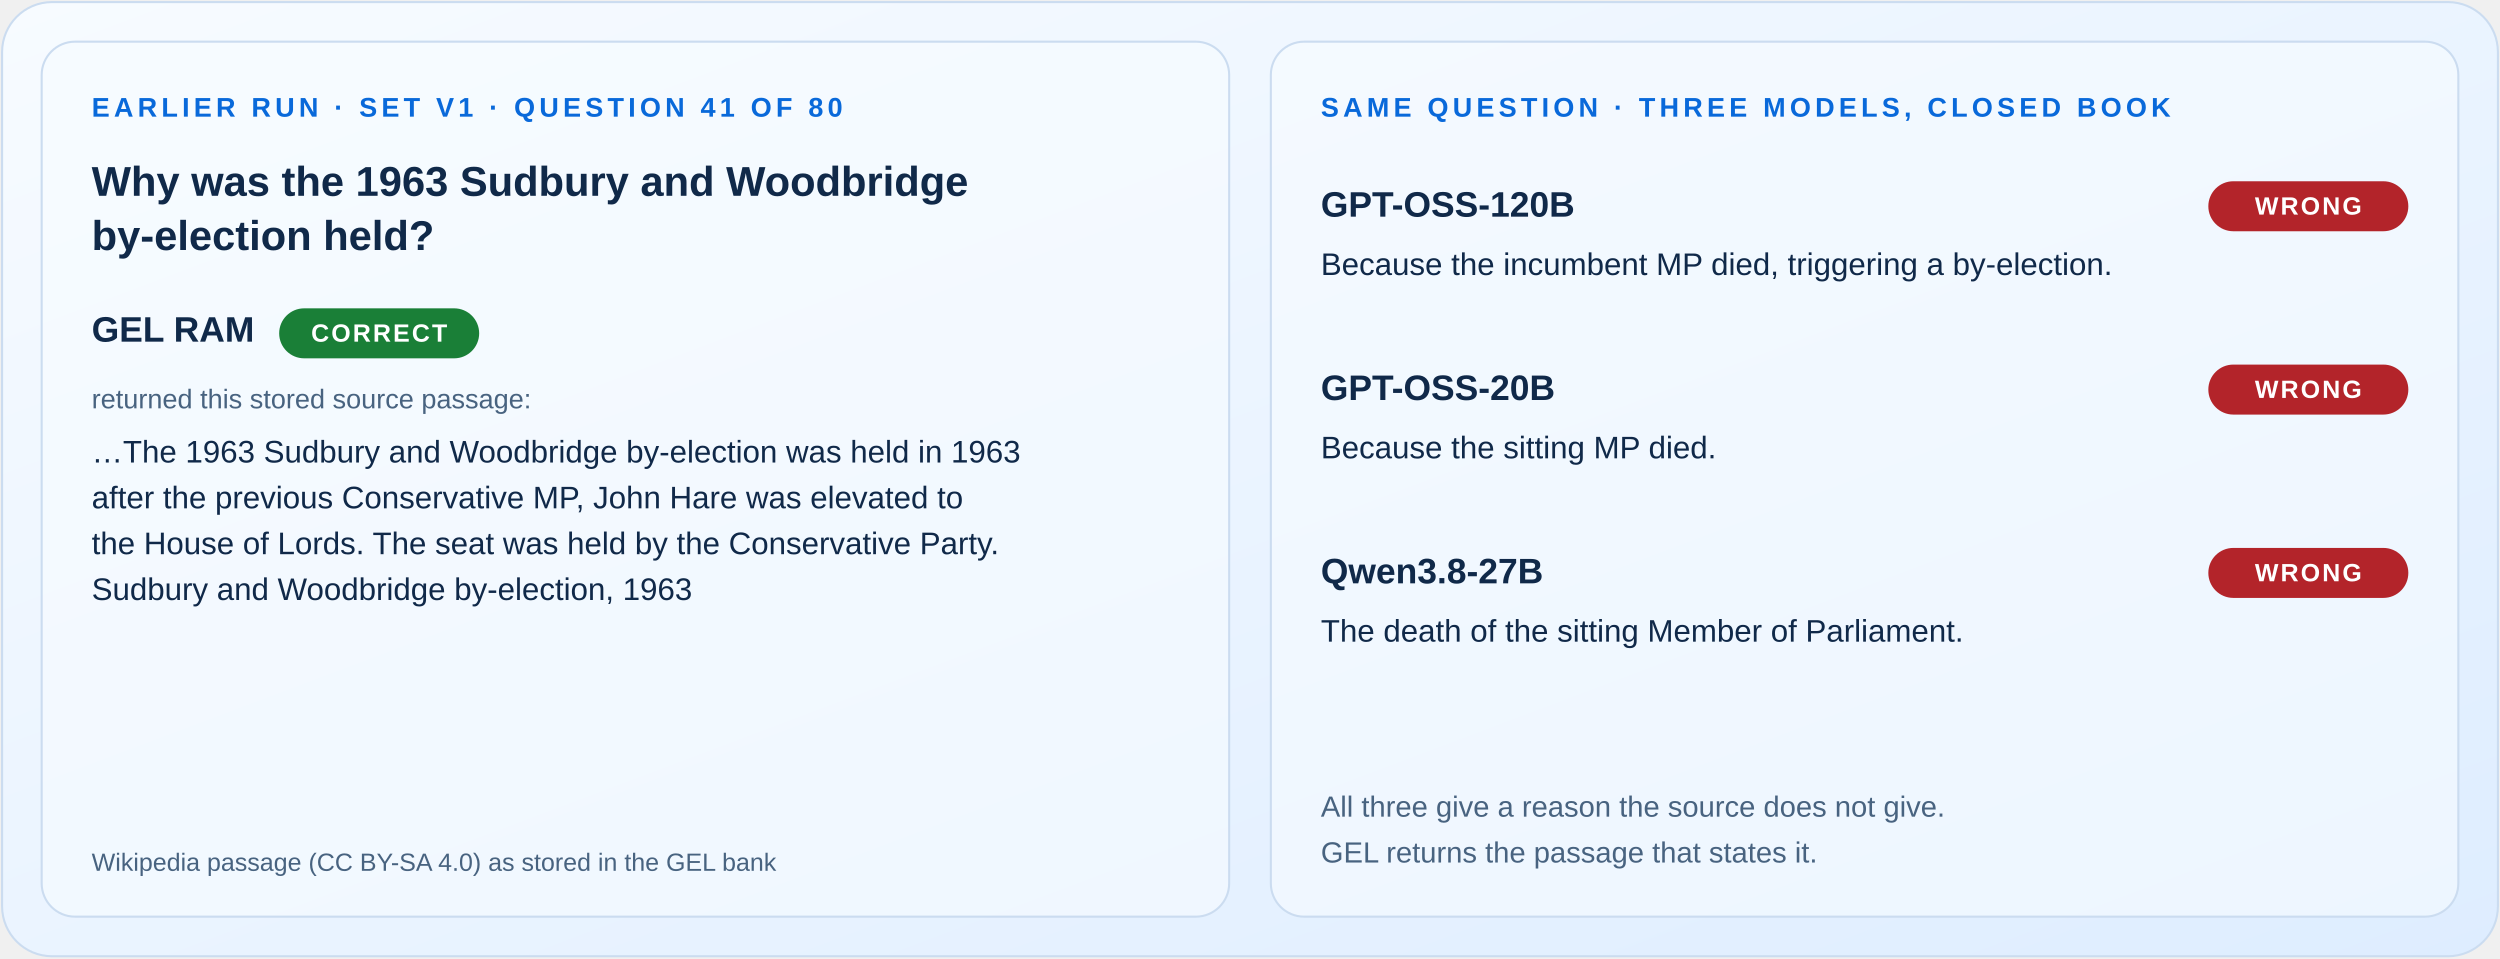
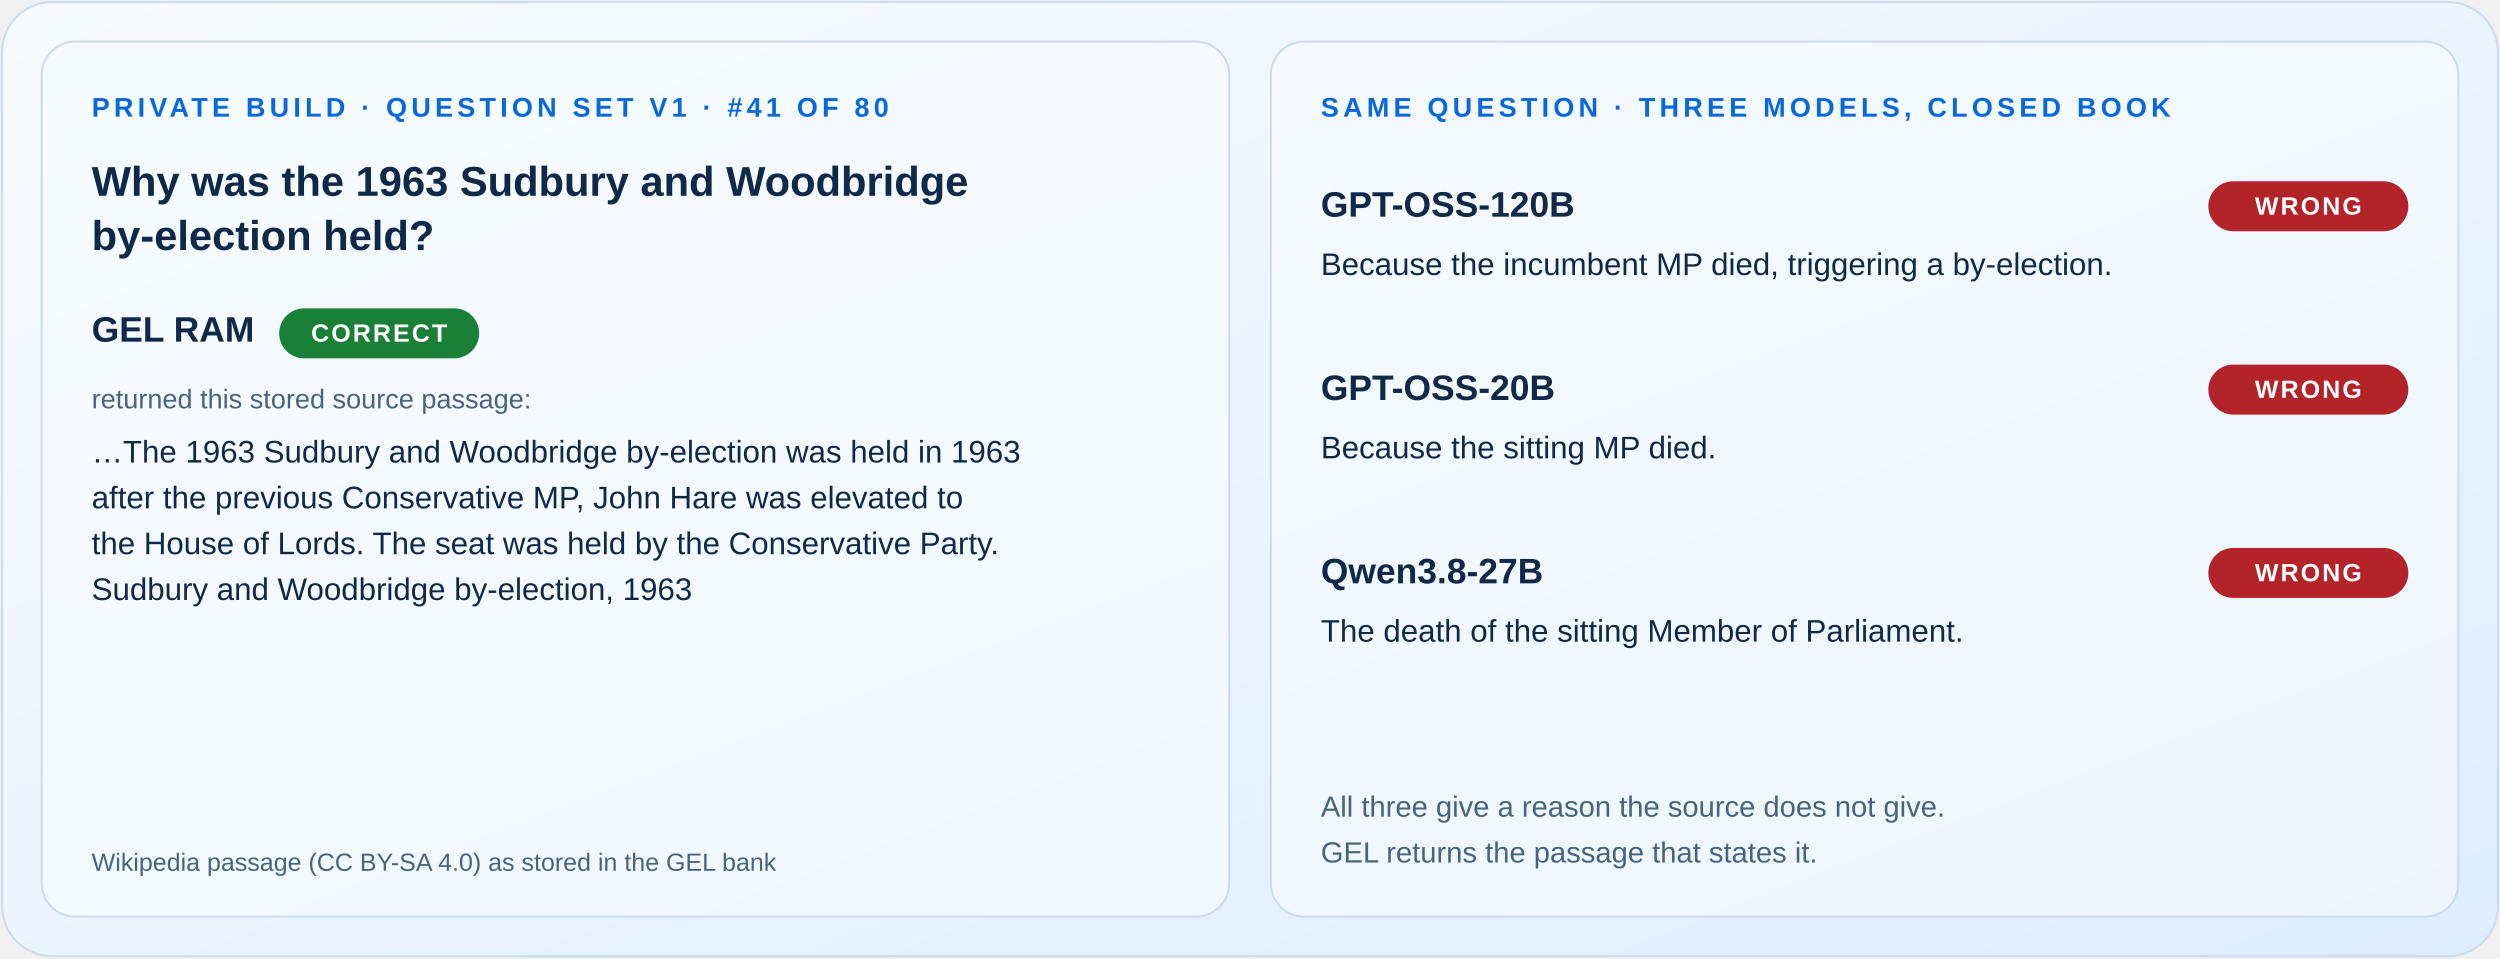
<svg xmlns="http://www.w3.org/2000/svg" width="1200" height="460" viewBox="0 0 1200 460" role="img" aria-labelledby="t d">
  <style>
text{font-family:Arial,Helvetica,sans-serif;fill:#102949}
.mono{font-family:ui-monospace,Consolas,"DejaVu Sans Mono",monospace;fill:#486380}
.kick{font-size:13px;font-weight:700;letter-spacing:2px;fill:#0969da}
.mut{fill:#486380}.b{font-weight:700}
</style>
  <defs>
    <linearGradient id="bg" x2="1" y2="1">
      <stop stop-color="#f7fbff" />
      <stop offset="1" stop-color="#deedff" />
    </linearGradient>
    <clipPath id="card">
      <rect x="1" y="1" width="1198" height="458" rx="24" />
    </clipPath>
  </defs>
  <rect x="1" y="1" width="1198" height="458" rx="24" fill="url(#bg)" stroke="#cbdcf0" />
  <rect x="20" y="20" width="570" height="420" rx="16" fill="#f7fbff" fill-opacity=".6" stroke="#cbdcf0" />
  <rect x="610" y="20" width="570" height="420" rx="16" fill="#f7fbff" fill-opacity=".6" stroke="#cbdcf0" />
-   <text class="kick" x="44" y="56">EARLIER RUN · SET V1 · QUESTION 41 OF 80</text>
+   <text class="kick" x="44" y="56">PRIVATE BUILD · QUESTION SET V1 · #41 OF 80</text>
  <text x="44" y="94" font-size="20" class="b">Why was the 1963 Sudbury and Woodbridge</text>
  <text x="44" y="120" font-size="20" class="b">by-election held?</text>
  <text x="44" y="164" font-size="17" class="b">GEL RAM</text>
  <rect x="134" y="148" width="96" height="24" rx="12" fill="#1a7f37" />
  <text x="182" y="164" font-size="12" class="b" text-anchor="middle" style="fill:#ffffff" letter-spacing="1">CORRECT</text>
  <text x="44" y="196" font-size="13" class="mut">returned this stored source passage:</text>
  <text x="44" y="222" font-size="15">…The 1963 Sudbury and Woodbridge by-election was held in 1963</text>
  <text x="44" y="244" font-size="15">after the previous Conservative MP, John Hare was elevated to</text>
  <text x="44" y="266" font-size="15">the House of Lords. The seat was held by the Conservative Party.</text>
  <text x="44" y="288" font-size="15">Sudbury and Woodbridge by-election, 1963</text>
  <text x="44" y="418" font-size="12" class="mut">Wikipedia passage (CC BY-SA 4.0) as stored in the GEL bank</text>
  <text class="kick" x="634" y="56">SAME QUESTION · THREE MODELS, CLOSED BOOK</text>
  <text x="634" y="104" font-size="17" class="b">GPT-OSS-120B</text>
  <rect x="1060" y="87" width="96" height="24" rx="12" fill="#b3242a" />
  <text x="1108" y="103" font-size="12" class="b" text-anchor="middle" style="fill:#ffffff" letter-spacing="1">WRONG</text>
  <text x="634" y="132" font-size="15">Because the incumbent MP died, triggering a by‑election.</text>
  <text x="634" y="192" font-size="17" class="b">GPT-OSS-20B</text>
  <rect x="1060" y="175" width="96" height="24" rx="12" fill="#b3242a" />
  <text x="1108" y="191" font-size="12" class="b" text-anchor="middle" style="fill:#ffffff" letter-spacing="1">WRONG</text>
  <text x="634" y="220" font-size="15">Because the sitting MP died.</text>
  <text x="634" y="280" font-size="17" class="b">Qwen3.8-27B</text>
  <rect x="1060" y="263" width="96" height="24" rx="12" fill="#b3242a" />
  <text x="1108" y="279" font-size="12" class="b" text-anchor="middle" style="fill:#ffffff" letter-spacing="1">WRONG</text>
  <text x="634" y="308" font-size="15">The death of the sitting Member of Parliament.</text>
  <text x="634" y="392" font-size="14" class="mut">All three give a reason the source does not give.</text>
  <text x="634" y="414" font-size="14" class="mut">GEL returns the passage that states it.</text>
</svg>
